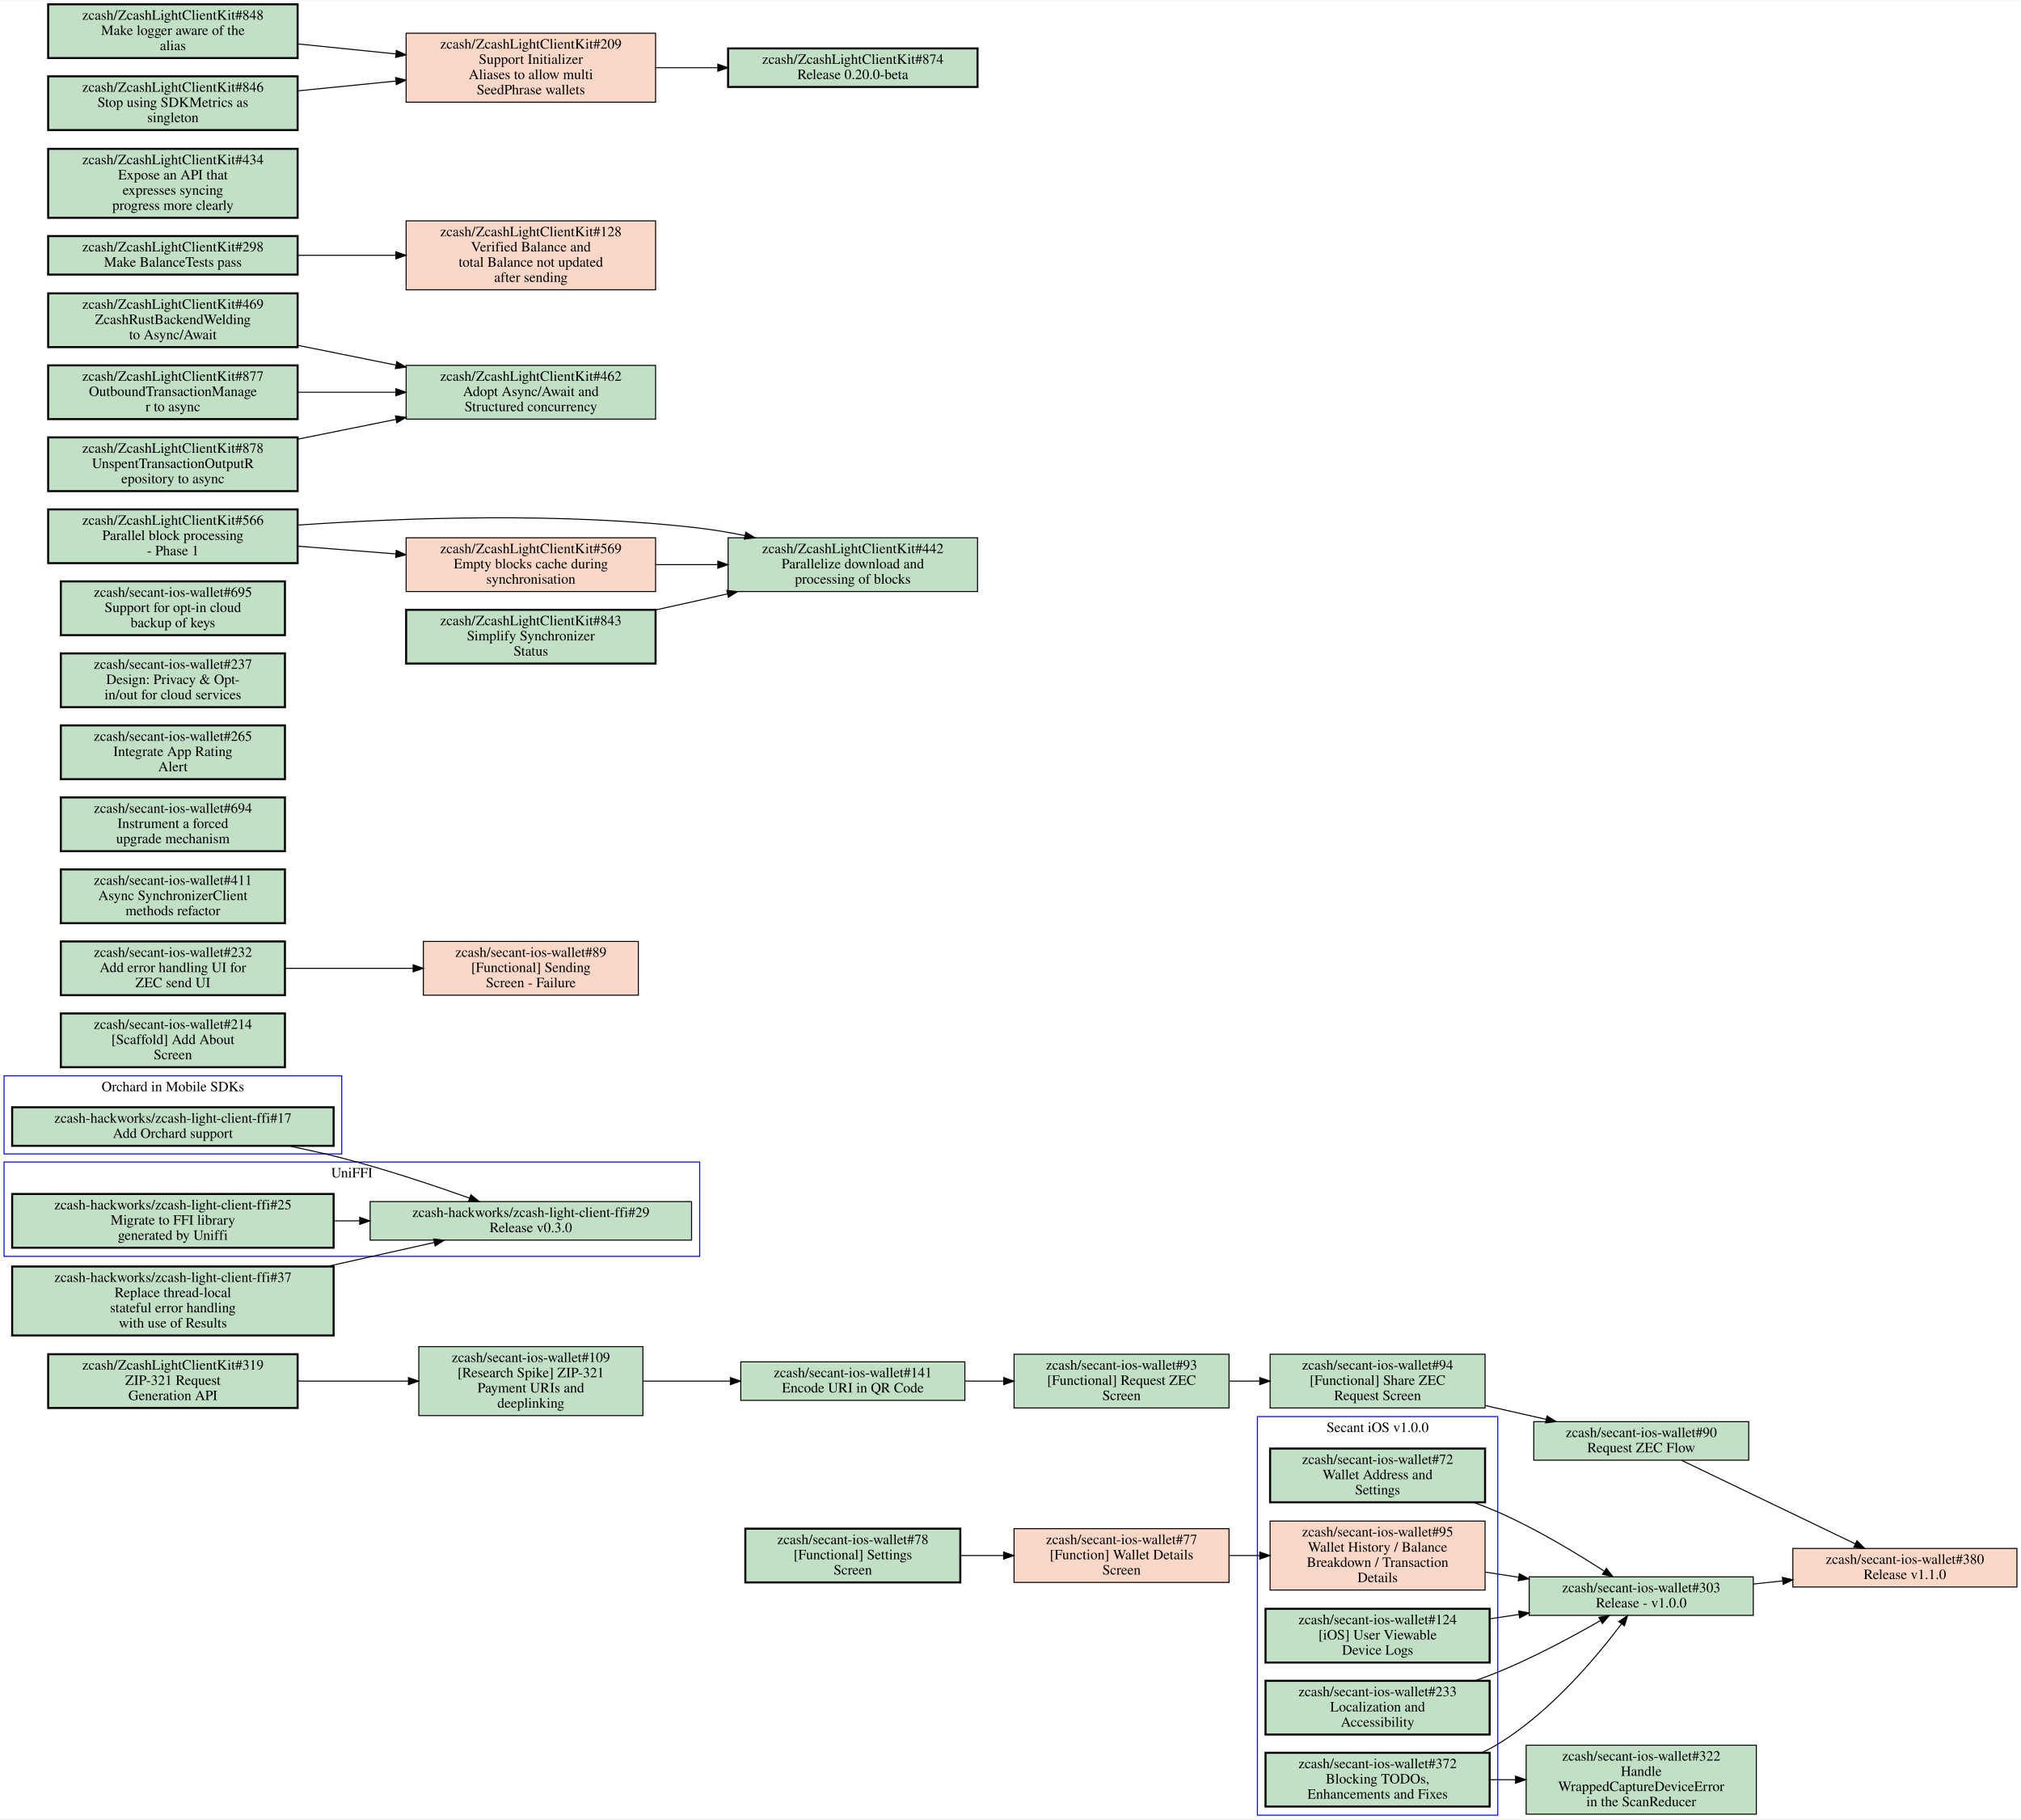
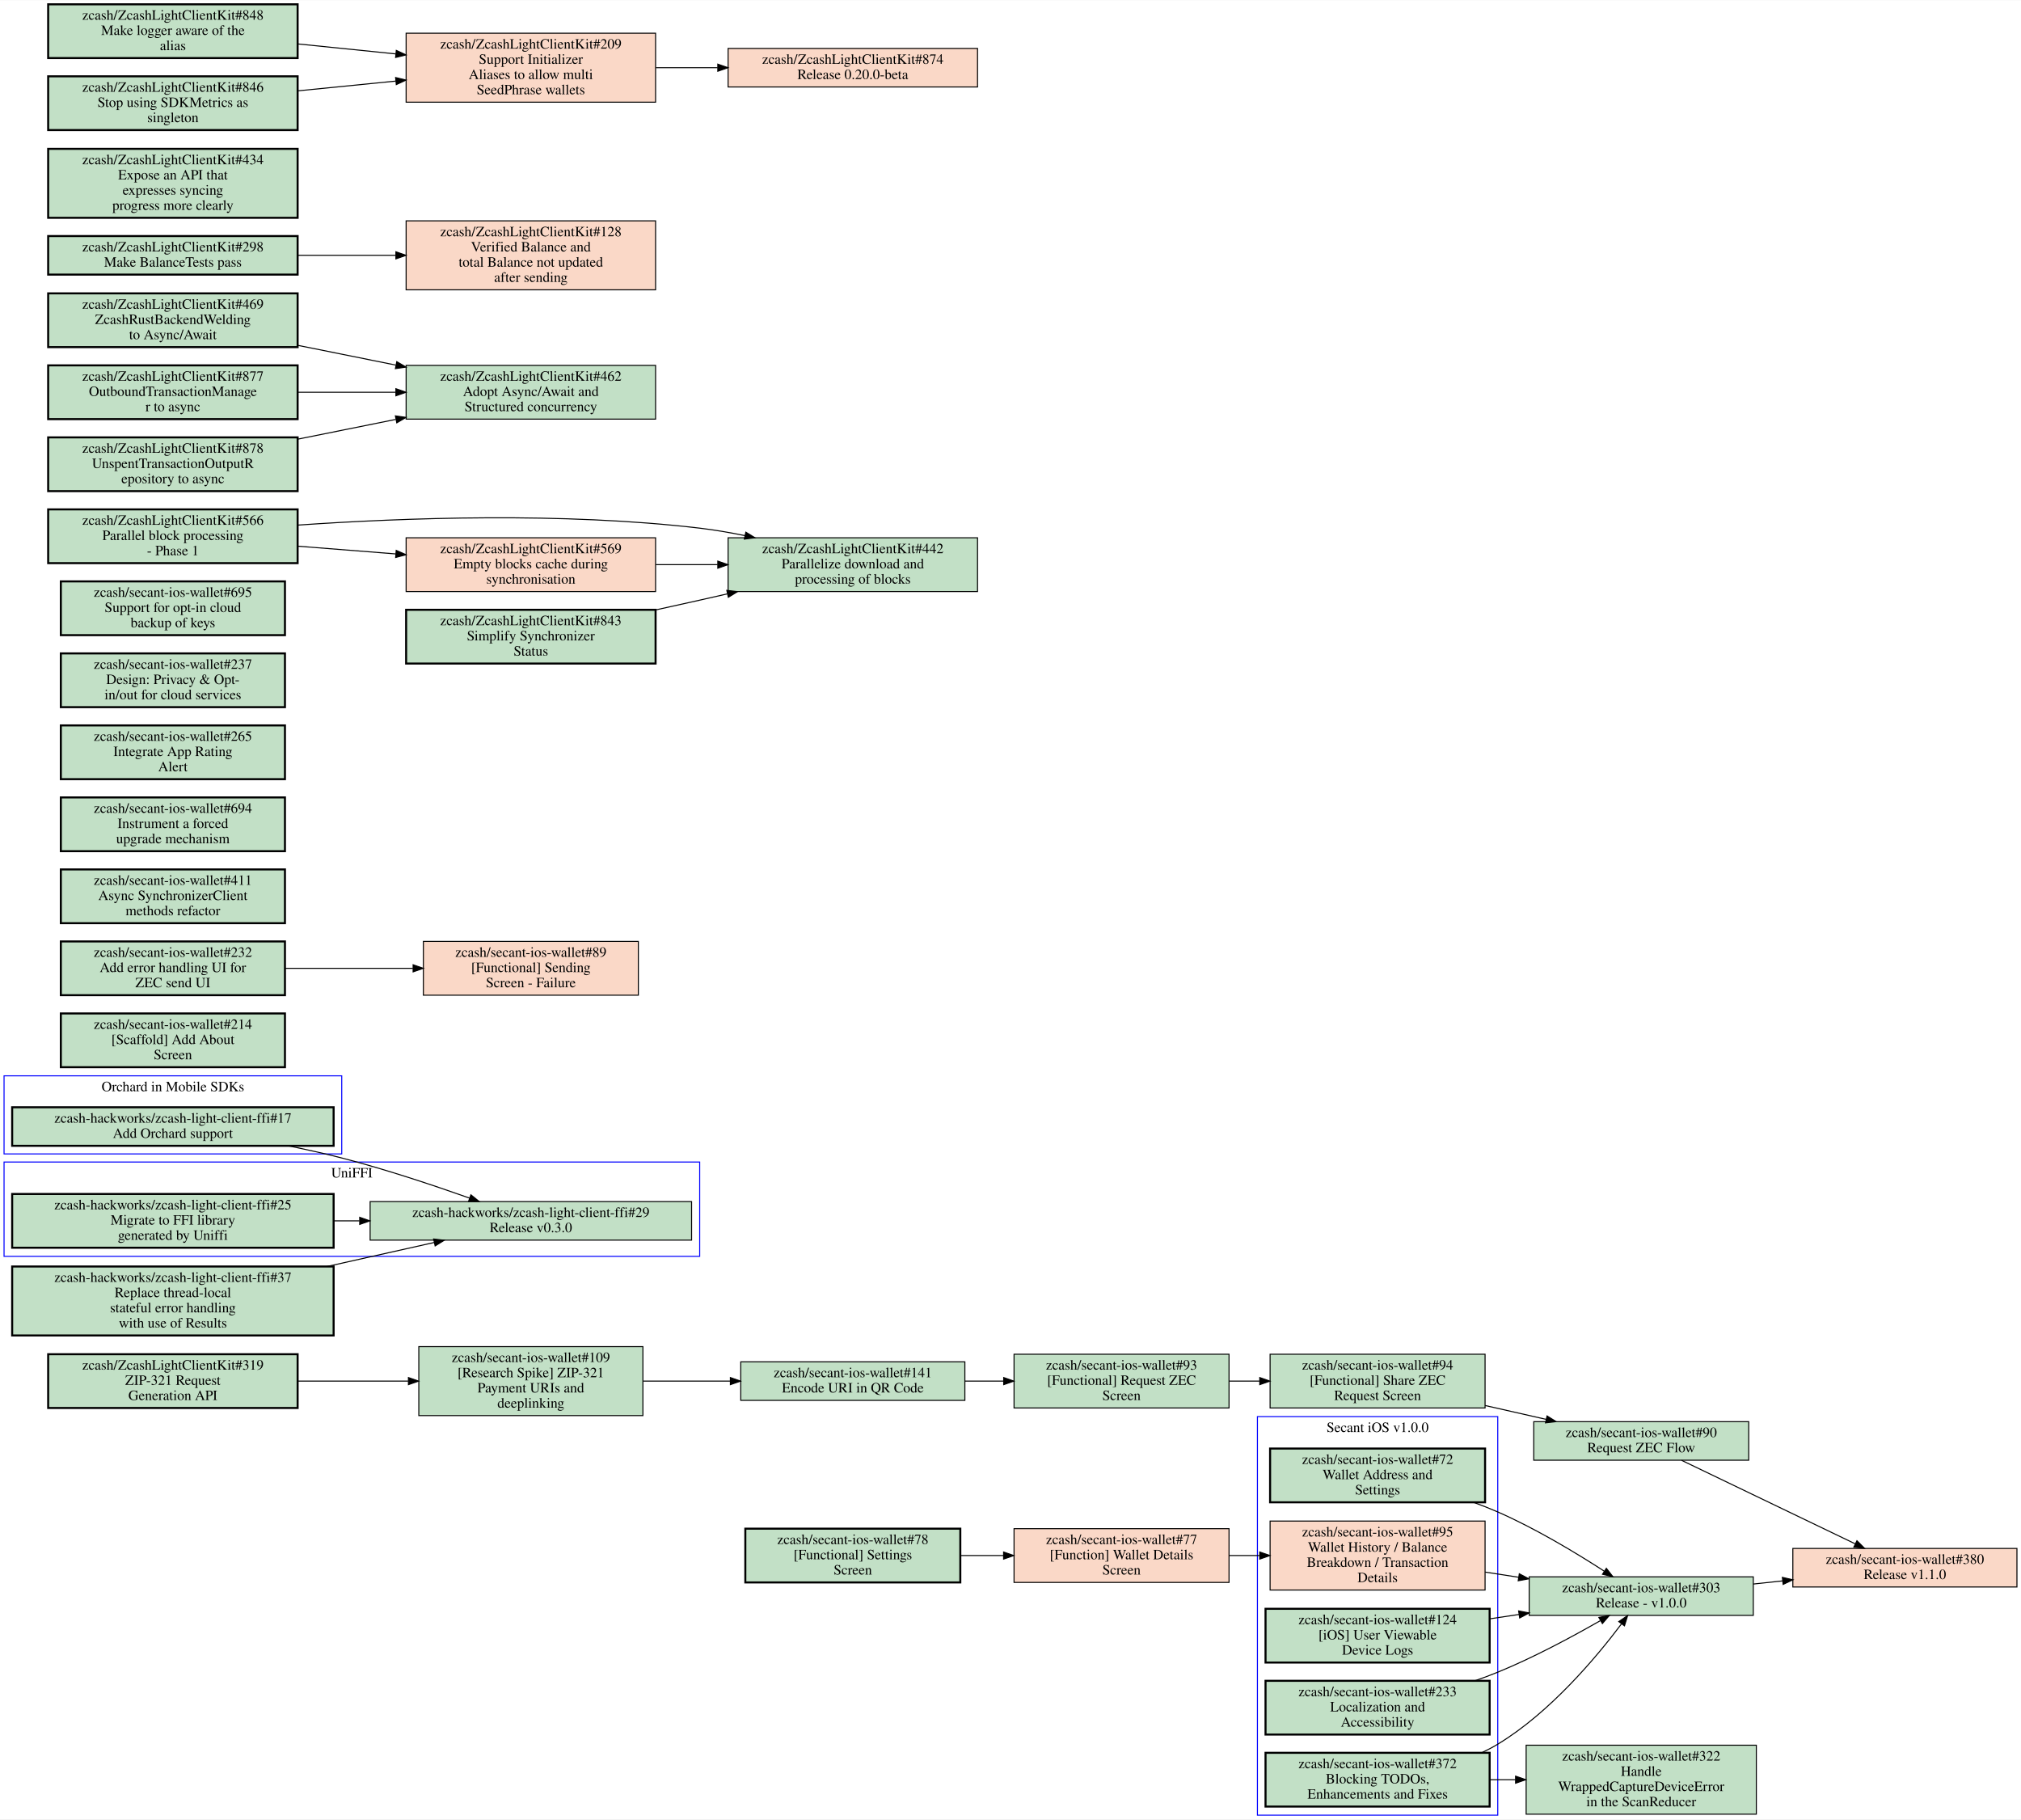
<svg xmlns="http://www.w3.org/2000/svg" xmlns:xlink="http://www.w3.org/1999/xlink" width="1993pt" height="1794pt" viewBox="0.00 0.00 1993.00 1793.50">
  <g id="graph0" class="graph" transform="scale(1 1) rotate(0) translate(4 1789.5)">
    <polygon fill="#ffffff" stroke="transparent" points="-4,4 -4,-1789.5 1989,-1789.5 1989,4 -4,4" />
    <g id="clust1" class="cluster">
+       <polygon fill="none" stroke="#0000ff" points="0,-551 0,-644 686,-644 686,-551 0,-551" />
+       <text text-anchor="middle" x="343" y="-628.8" font-family="Times,serif" font-size="14.00" fill="#000000">UniFFI</text>
+     </g>
+     <g id="clust2" class="cluster">
      <polygon fill="none" stroke="#0000ff" points="1236,0 1236,-393 1473,-393 1473,0 1236,0" />
      <text text-anchor="middle" x="1354.5" y="-377.8" font-family="Times,serif" font-size="14.00" fill="#000000">Secant iOS v1.0.0</text>
    </g>
-     <g id="clust2" class="cluster">
+     <g id="clust3" class="cluster">
      <polygon fill="none" stroke="#0000ff" points="0,-652 0,-729 333,-729 333,-652 0,-652" />
      <text text-anchor="middle" x="166.5" y="-713.8" font-family="Times,serif" font-size="14.00" fill="#000000">Orchard in Mobile SDKs</text>
    </g>
-     <g id="clust3" class="cluster">
-       <polygon fill="none" stroke="#0000ff" points="0,-551 0,-644 686,-644 686,-551 0,-551" />
-       <text text-anchor="middle" x="343" y="-628.8" font-family="Times,serif" font-size="14.00" fill="#000000">UniFFI</text>
-     </g>
-     <g id="node1" class="node closed">
+     <g id="node1" class="node open">
      <g id="a_node1">
+         <a xlink:href="https://github.com/zcash-hackworks/zcash-light-client-ffi/issues/29" xlink:title="zcash-hackworks/zcash-light-client-ffi#29&#10;Release v0.3.0" target="_blank">
+           <polygon fill="#c2e0c6" stroke="#000000" points="678,-605 361,-605 361,-567 678,-567 678,-605" />
+           <text text-anchor="middle" x="519.5" y="-589.8" font-family="Times,serif" font-size="14.00" fill="#000000">zcash-hackworks/zcash-light-client-ffi#29</text>
+           <text text-anchor="middle" x="519.5" y="-574.8" font-family="Times,serif" font-size="14.00" fill="#000000">Release v0.3.0</text>
+         </a>
+       </g>
+     </g>
+     <g id="node2" class="node open">
+       <g id="a_node2">
+         <a xlink:href="https://github.com/zcash-hackworks/zcash-light-client-ffi/issues/25" xlink:title="zcash-hackworks/zcash-light-client-ffi#25&#10;Migrate to FFI library&#10;generated by Uniffi" target="_blank">
+           <polygon fill="#c2e0c6" stroke="#000000" stroke-width="2" points="325,-612.5 8,-612.5 8,-559.5 325,-559.5 325,-612.5" />
+           <text text-anchor="middle" x="166.5" y="-597.3" font-family="Times,serif" font-size="14.00" fill="#000000">zcash-hackworks/zcash-light-client-ffi#25</text>
+           <text text-anchor="middle" x="166.5" y="-582.3" font-family="Times,serif" font-size="14.00" fill="#000000">Migrate to FFI library</text>
+           <text text-anchor="middle" x="166.5" y="-567.3" font-family="Times,serif" font-size="14.00" fill="#000000">generated by Uniffi</text>
+         </a>
+       </g>
+     </g>
+     <g id="edge1" class="edge">
+       <path fill="none" stroke="#000000" d="M325.19,-586C333.59,-586 342.04,-586 350.47,-586" />
+       <polygon fill="#000000" stroke="#000000" points="350.73,-589.5 360.73,-586 350.73,-582.5 350.73,-589.5" />
+     </g>
+     <g id="node3" class="node closed">
+       <g id="a_node3">
        <a xlink:href="https://github.com/zcash/secant-ios-wallet/issues/95" xlink:title="zcash/secant-ios-wallet#95&#10;Wallet History / Balance&#10;Breakdown / Transaction&#10;Details" target="_blank">
          <polygon fill="#fad8c7" stroke="#000000" points="1460.5,-290 1248.5,-290 1248.5,-222 1460.5,-222 1460.5,-290" />
          <text text-anchor="middle" x="1354.5" y="-274.8" font-family="Times,serif" font-size="14.00" fill="#000000">zcash/secant-ios-wallet#95</text>
          <text text-anchor="middle" x="1354.5" y="-259.8" font-family="Times,serif" font-size="14.00" fill="#000000">Wallet History / Balance</text>
          <text text-anchor="middle" x="1354.5" y="-244.8" font-family="Times,serif" font-size="14.00" fill="#000000">Breakdown / Transaction</text>
          <text text-anchor="middle" x="1354.5" y="-229.8" font-family="Times,serif" font-size="14.00" fill="#000000">Details</text>
        </a>
      </g>
    </g>
    <g id="node9" class="node open">
      <g id="a_node9">
        <a xlink:href="https://github.com/zcash/secant-ios-wallet/issues/303" xlink:title="zcash/secant-ios-wallet#303&#10;Release - v1.0.0" target="_blank">
          <polygon fill="#c2e0c6" stroke="#000000" points="1725,-235 1504,-235 1504,-197 1725,-197 1725,-235" />
          <text text-anchor="middle" x="1614.5" y="-219.8" font-family="Times,serif" font-size="14.00" fill="#000000">zcash/secant-ios-wallet#303</text>
          <text text-anchor="middle" x="1614.5" y="-204.8" font-family="Times,serif" font-size="14.00" fill="#000000">Release - v1.0.0</text>
        </a>
      </g>
    </g>
    <g id="edge2" class="edge">
      <path fill="none" stroke="#000000" d="M1460.6,-239.67C1471.5,-238 1482.6,-236.3 1493.6,-234.6" />
      <polygon fill="#000000" stroke="#000000" points="1494.254,-238.041 1503.6,-233.05 1493.182,-231.123 1494.254,-238.041" />
    </g>
-     <g id="node2" class="node open">
-       <g id="a_node2">
+     <g id="node4" class="node open">
+       <g id="a_node4">
        <a xlink:href="https://github.com/zcash/secant-ios-wallet/issues/372" xlink:title="zcash/secant-ios-wallet#372&#10;Blocking TODOs,&#10;Enhancements and Fixes" target="_blank">
          <polygon fill="#c2e0c6" stroke="#000000" stroke-width="2" points="1465,-61.5 1244,-61.5 1244,-8.5 1465,-8.5 1465,-61.5" />
          <text text-anchor="middle" x="1354.5" y="-46.3" font-family="Times,serif" font-size="14.00" fill="#000000">zcash/secant-ios-wallet#372</text>
          <text text-anchor="middle" x="1354.5" y="-31.3" font-family="Times,serif" font-size="14.00" fill="#000000">Blocking TODOs,</text>
          <text text-anchor="middle" x="1354.5" y="-16.3" font-family="Times,serif" font-size="14.00" fill="#000000">Enhancements and Fixes</text>
        </a>
      </g>
    </g>
    <g id="edge3" class="edge">
      <path fill="none" stroke="#000000" d="M1457.1,-61.576C1462.6,-64.145 1468,-66.946 1473,-70 1524.6,-101.2 1570.3,-155.73 1595,-188.59" />
      <polygon fill="#000000" stroke="#000000" points="1592.34,-190.88 1601.1,-196.84 1597.969,-186.718 1592.34,-190.88" />
    </g>
    <g id="node10" class="node open">
      <g id="a_node10">
        <a xlink:href="https://github.com/zcash/secant-ios-wallet/issues/322" xlink:title="zcash/secant-ios-wallet#322&#10;Handle&#10;WrappedCaptureDeviceError&#10;in the ScanReducer" target="_blank">
          <polygon fill="#c2e0c6" stroke="#000000" points="1728,-69 1501,-69 1501,-1 1728,-1 1728,-69" />
          <text text-anchor="middle" x="1614.5" y="-53.8" font-family="Times,serif" font-size="14.00" fill="#000000">zcash/secant-ios-wallet#322</text>
          <text text-anchor="middle" x="1614.5" y="-38.8" font-family="Times,serif" font-size="14.00" fill="#000000">Handle</text>
          <text text-anchor="middle" x="1614.5" y="-23.8" font-family="Times,serif" font-size="14.00" fill="#000000">WrappedCaptureDeviceError</text>
          <text text-anchor="middle" x="1614.5" y="-8.8" font-family="Times,serif" font-size="14.00" fill="#000000">in the ScanReducer</text>
        </a>
      </g>
    </g>
    <g id="edge4" class="edge">
      <path fill="none" stroke="#000000" d="M1465.1,-35C1473.5,-35 1482,-35 1490.4,-35" />
      <polygon fill="#000000" stroke="#000000" points="1490.6,-38.5 1500.6,-35 1490.6,-31.5 1490.6,-38.5" />
    </g>
-     <g id="node3" class="node open">
-       <g id="a_node3">
+     <g id="node5" class="node open">
+       <g id="a_node5">
        <a xlink:href="https://github.com/zcash/secant-ios-wallet/issues/124" xlink:title="zcash/secant-ios-wallet#124&#10;[iOS] User Viewable&#10;Device Logs" target="_blank">
          <polygon fill="#c2e0c6" stroke="#000000" stroke-width="2" points="1465,-203.5 1244,-203.5 1244,-150.5 1465,-150.5 1465,-203.5" />
          <text text-anchor="middle" x="1354.5" y="-188.3" font-family="Times,serif" font-size="14.00" fill="#000000">zcash/secant-ios-wallet#124</text>
          <text text-anchor="middle" x="1354.5" y="-173.3" font-family="Times,serif" font-size="14.00" fill="#000000">[iOS] User Viewable</text>
          <text text-anchor="middle" x="1354.5" y="-158.3" font-family="Times,serif" font-size="14.00" fill="#000000">Device Logs</text>
        </a>
      </g>
    </g>
    <g id="edge5" class="edge">
      <path fill="none" stroke="#000000" d="M1465.1,-193.6C1474.7,-195.03 1484.4,-196.48 1494,-197.92" />
      <polygon fill="#000000" stroke="#000000" points="1493.591,-201.398 1504,-199.42 1494.63,-194.475 1493.591,-201.398" />
    </g>
-     <g id="node4" class="node open">
-       <g id="a_node4">
+     <g id="node6" class="node open">
+       <g id="a_node6">
        <a xlink:href="https://github.com/zcash/secant-ios-wallet/issues/233" xlink:title="zcash/secant-ios-wallet#233&#10;Localization and&#10;Accessibility" target="_blank">
          <polygon fill="#c2e0c6" stroke="#000000" stroke-width="2" points="1465,-132.5 1244,-132.5 1244,-79.5 1465,-79.5 1465,-132.5" />
          <text text-anchor="middle" x="1354.5" y="-117.3" font-family="Times,serif" font-size="14.00" fill="#000000">zcash/secant-ios-wallet#233</text>
          <text text-anchor="middle" x="1354.5" y="-102.3" font-family="Times,serif" font-size="14.00" fill="#000000">Localization and</text>
          <text text-anchor="middle" x="1354.5" y="-87.3" font-family="Times,serif" font-size="14.00" fill="#000000">Accessibility</text>
        </a>
      </g>
    </g>
    <g id="edge6" class="edge">
      <path fill="none" stroke="#000000" d="M1450.5,-132.55C1458.2,-135.22 1465.8,-138.04 1473,-141 1508.3,-155.39 1546.3,-175.86 1574.1,-191.78" />
      <polygon fill="#000000" stroke="#000000" points="1572.692,-195.009 1583.1,-196.99 1576.199,-188.951 1572.692,-195.009" />
    </g>
-     <g id="node5" class="node open">
-       <g id="a_node5">
+     <g id="node7" class="node open">
+       <g id="a_node7">
        <a xlink:href="https://github.com/zcash/secant-ios-wallet/issues/72" xlink:title="zcash/secant-ios-wallet#72&#10;Wallet Address and&#10;Settings" target="_blank">
          <polygon fill="#c2e0c6" stroke="#000000" stroke-width="2" points="1460.5,-361.5 1248.5,-361.5 1248.5,-308.5 1460.5,-308.5 1460.5,-361.5" />
          <text text-anchor="middle" x="1354.5" y="-346.3" font-family="Times,serif" font-size="14.00" fill="#000000">zcash/secant-ios-wallet#72</text>
          <text text-anchor="middle" x="1354.5" y="-331.3" font-family="Times,serif" font-size="14.00" fill="#000000">Wallet Address and</text>
          <text text-anchor="middle" x="1354.5" y="-316.3" font-family="Times,serif" font-size="14.00" fill="#000000">Settings</text>
        </a>
      </g>
    </g>
    <g id="edge7" class="edge">
      <path fill="none" stroke="#000000" d="M1449.3,-308.39C1457.4,-305.46 1465.4,-302.32 1473,-299 1510.3,-282.66 1550.1,-258.67 1577.9,-240.68" />
      <polygon fill="#000000" stroke="#000000" points="1580.092,-243.431 1586.6,-235.07 1576.299,-237.548 1580.092,-243.431" />
    </g>
-     <g id="node6" class="node open">
-       <g id="a_node6">
+     <g id="node8" class="node open">
+       <g id="a_node8">
        <a xlink:href="https://github.com/zcash-hackworks/zcash-light-client-ffi/issues/17" xlink:title="zcash-hackworks/zcash-light-client-ffi#17&#10;Add Orchard support" target="_blank">
          <polygon fill="#c2e0c6" stroke="#000000" stroke-width="2" points="325,-698 8,-698 8,-660 325,-660 325,-698" />
          <text text-anchor="middle" x="166.5" y="-682.8" font-family="Times,serif" font-size="14.00" fill="#000000">zcash-hackworks/zcash-light-client-ffi#17</text>
          <text text-anchor="middle" x="166.5" y="-667.8" font-family="Times,serif" font-size="14.00" fill="#000000">Add Orchard support</text>
        </a>
      </g>
    </g>
-     <g id="node7" class="node open">
-       <g id="a_node7">
-         <a xlink:href="https://github.com/zcash-hackworks/zcash-light-client-ffi/issues/29" xlink:title="zcash-hackworks/zcash-light-client-ffi#29&#10;Release v0.3.0" target="_blank">
-           <polygon fill="#c2e0c6" stroke="#000000" points="678,-605 361,-605 361,-567 678,-567 678,-605" />
-           <text text-anchor="middle" x="519.5" y="-589.8" font-family="Times,serif" font-size="14.00" fill="#000000">zcash-hackworks/zcash-light-client-ffi#29</text>
-           <text text-anchor="middle" x="519.5" y="-574.8" font-family="Times,serif" font-size="14.00" fill="#000000">Release v0.3.0</text>
-         </a>
-       </g>
-     </g>
    <g id="edge8" class="edge">
      <path fill="none" stroke="#000000" d="M280.26,-659.97C298,-656.38 316.06,-652.37 333,-648 375.76,-636.97 422.96,-621.24 459.17,-608.39" />
      <polygon fill="#000000" stroke="#000000" points="460.369,-611.678 468.61,-605.02 458.015,-605.086 460.369,-611.678" />
-     </g>
-     <g id="node8" class="node open">
-       <g id="a_node8">
-         <a xlink:href="https://github.com/zcash-hackworks/zcash-light-client-ffi/issues/25" xlink:title="zcash-hackworks/zcash-light-client-ffi#25&#10;Migrate to FFI library&#10;generated by Uniffi" target="_blank">
-           <polygon fill="#c2e0c6" stroke="#000000" stroke-width="2" points="325,-612.5 8,-612.5 8,-559.5 325,-559.5 325,-612.5" />
-           <text text-anchor="middle" x="166.5" y="-597.3" font-family="Times,serif" font-size="14.00" fill="#000000">zcash-hackworks/zcash-light-client-ffi#25</text>
-           <text text-anchor="middle" x="166.5" y="-582.3" font-family="Times,serif" font-size="14.00" fill="#000000">Migrate to FFI library</text>
-           <text text-anchor="middle" x="166.5" y="-567.3" font-family="Times,serif" font-size="14.00" fill="#000000">generated by Uniffi</text>
-         </a>
-       </g>
-     </g>
-     <g id="edge1" class="edge">
-       <path fill="none" stroke="#000000" d="M325.19,-586C333.59,-586 342.04,-586 350.47,-586" />
-       <polygon fill="#000000" stroke="#000000" points="350.73,-589.5 360.73,-586 350.73,-582.5 350.73,-589.5" />
    </g>
    <g id="node11" class="node closed">
      <g id="a_node11">
        <a xlink:href="https://github.com/zcash/secant-ios-wallet/issues/380" xlink:title="zcash/secant-ios-wallet#380&#10;Release v1.1.0" target="_blank">
          <polygon fill="#fad8c7" stroke="#000000" points="1985,-263 1764,-263 1764,-225 1985,-225 1985,-263" />
          <text text-anchor="middle" x="1874.5" y="-247.8" font-family="Times,serif" font-size="14.00" fill="#000000">zcash/secant-ios-wallet#380</text>
          <text text-anchor="middle" x="1874.5" y="-232.8" font-family="Times,serif" font-size="14.00" fill="#000000">Release v1.1.0</text>
        </a>
      </g>
    </g>
    <g id="edge9" class="edge">
      <path fill="none" stroke="#000000" d="M1725.1,-227.92C1734.7,-228.94 1744.4,-229.99 1754,-231.02" />
      <polygon fill="#000000" stroke="#000000" points="1753.682,-234.506 1764,-232.1 1754.434,-227.546 1753.682,-234.506" />
    </g>
    <g id="node12" class="node open">
      <g id="a_node12">
        <a xlink:href="https://github.com/zcash/secant-ios-wallet/issues/78" xlink:title="zcash/secant-ios-wallet#78&#10;[Functional] Settings&#10;Screen" target="_blank">
          <polygon fill="#c2e0c6" stroke="#000000" stroke-width="2" points="943,-282.5 731,-282.5 731,-229.5 943,-229.5 943,-282.5" />
          <text text-anchor="middle" x="837" y="-267.3" font-family="Times,serif" font-size="14.00" fill="#000000">zcash/secant-ios-wallet#78</text>
          <text text-anchor="middle" x="837" y="-252.3" font-family="Times,serif" font-size="14.00" fill="#000000">[Functional] Settings</text>
          <text text-anchor="middle" x="837" y="-237.3" font-family="Times,serif" font-size="14.00" fill="#000000">Screen</text>
        </a>
      </g>
    </g>
    <g id="node13" class="node closed">
      <g id="a_node13">
        <a xlink:href="https://github.com/zcash/secant-ios-wallet/issues/77" xlink:title="zcash/secant-ios-wallet#77&#10;[Function] Wallet Details&#10;Screen" target="_blank">
          <polygon fill="#fad8c7" stroke="#000000" points="1208,-282.5 996,-282.5 996,-229.5 1208,-229.5 1208,-282.5" />
          <text text-anchor="middle" x="1102" y="-267.3" font-family="Times,serif" font-size="14.00" fill="#000000">zcash/secant-ios-wallet#77</text>
          <text text-anchor="middle" x="1102" y="-252.3" font-family="Times,serif" font-size="14.00" fill="#000000">[Function] Wallet Details</text>
          <text text-anchor="middle" x="1102" y="-237.3" font-family="Times,serif" font-size="14.00" fill="#000000">Screen</text>
        </a>
      </g>
    </g>
    <g id="edge10" class="edge">
      <path fill="none" stroke="#000000" d="M943.26,-256C957.16,-256 971.47,-256 985.53,-256" />
      <polygon fill="#000000" stroke="#000000" points="985.7,-259.5 995.7,-256 985.7,-252.5 985.7,-259.5" />
    </g>
    <g id="edge11" class="edge">
      <path fill="none" stroke="#000000" d="M1208.4,-256C1218.2,-256 1228.1,-256 1238,-256" />
      <polygon fill="#000000" stroke="#000000" points="1238.3,-259.5 1248.3,-256 1238.3,-252.5 1238.3,-259.5" />
    </g>
    <g id="node14" class="node open">
      <g id="a_node14">
        <a xlink:href="https://github.com/zcash/secant-ios-wallet/issues/214" xlink:title="zcash/secant-ios-wallet#214&#10;[Scaffold] Add About&#10;Screen" target="_blank">
          <polygon fill="#c2e0c6" stroke="#000000" stroke-width="2" points="277,-790.5 56,-790.5 56,-737.5 277,-737.5 277,-790.5" />
          <text text-anchor="middle" x="166.5" y="-775.3" font-family="Times,serif" font-size="14.00" fill="#000000">zcash/secant-ios-wallet#214</text>
          <text text-anchor="middle" x="166.5" y="-760.3" font-family="Times,serif" font-size="14.00" fill="#000000">[Scaffold] Add About</text>
          <text text-anchor="middle" x="166.5" y="-745.3" font-family="Times,serif" font-size="14.00" fill="#000000">Screen</text>
        </a>
      </g>
    </g>
    <g id="node15" class="node open">
      <g id="a_node15">
        <a xlink:href="https://github.com/zcash/secant-ios-wallet/issues/93" xlink:title="zcash/secant-ios-wallet#93&#10;[Functional] Request ZEC&#10;Screen" target="_blank">
          <polygon fill="#c2e0c6" stroke="#000000" points="1208,-454.5 996,-454.5 996,-401.5 1208,-401.5 1208,-454.5" />
          <text text-anchor="middle" x="1102" y="-439.3" font-family="Times,serif" font-size="14.00" fill="#000000">zcash/secant-ios-wallet#93</text>
          <text text-anchor="middle" x="1102" y="-424.3" font-family="Times,serif" font-size="14.00" fill="#000000">[Functional] Request ZEC</text>
          <text text-anchor="middle" x="1102" y="-409.3" font-family="Times,serif" font-size="14.00" fill="#000000">Screen</text>
        </a>
      </g>
    </g>
    <g id="node16" class="node open">
      <g id="a_node16">
        <a xlink:href="https://github.com/zcash/secant-ios-wallet/issues/94" xlink:title="zcash/secant-ios-wallet#94&#10;[Functional] Share ZEC&#10;Request Screen" target="_blank">
          <polygon fill="#c2e0c6" stroke="#000000" points="1460.5,-454.5 1248.5,-454.5 1248.5,-401.5 1460.5,-401.5 1460.5,-454.5" />
          <text text-anchor="middle" x="1354.5" y="-439.3" font-family="Times,serif" font-size="14.00" fill="#000000">zcash/secant-ios-wallet#94</text>
          <text text-anchor="middle" x="1354.5" y="-424.3" font-family="Times,serif" font-size="14.00" fill="#000000">[Functional] Share ZEC</text>
          <text text-anchor="middle" x="1354.5" y="-409.3" font-family="Times,serif" font-size="14.00" fill="#000000">Request Screen</text>
        </a>
      </g>
    </g>
    <g id="edge12" class="edge">
      <path fill="none" stroke="#000000" d="M1208.4,-428C1218.2,-428 1228.1,-428 1238,-428" />
      <polygon fill="#000000" stroke="#000000" points="1238.3,-431.5 1248.3,-428 1238.3,-424.5 1238.3,-431.5" />
    </g>
    <g id="node17" class="node open">
      <g id="a_node17">
        <a xlink:href="https://github.com/zcash/secant-ios-wallet/issues/90" xlink:title="zcash/secant-ios-wallet#90&#10;Request ZEC Flow" target="_blank">
          <polygon fill="#c2e0c6" stroke="#000000" points="1720.5,-388 1508.5,-388 1508.5,-350 1720.5,-350 1720.5,-388" />
          <text text-anchor="middle" x="1614.5" y="-372.8" font-family="Times,serif" font-size="14.00" fill="#000000">zcash/secant-ios-wallet#90</text>
          <text text-anchor="middle" x="1614.5" y="-357.8" font-family="Times,serif" font-size="14.00" fill="#000000">Request ZEC Flow</text>
        </a>
      </g>
    </g>
    <g id="edge13" class="edge">
      <path fill="none" stroke="#000000" d="M1460.6,-403.92C1480.6,-399.39 1501.3,-394.69 1520.8,-390.26" />
      <polygon fill="#000000" stroke="#000000" points="1521.62,-393.663 1530.6,-388.04 1520.074,-386.836 1521.62,-393.663" />
    </g>
    <g id="edge14" class="edge">
      <path fill="none" stroke="#000000" d="M1654.3,-349.88C1700.2,-327.78 1775.9,-291.39 1825.5,-267.56" />
      <polygon fill="#000000" stroke="#000000" points="1827.215,-270.619 1834.7,-263.12 1824.173,-264.314 1827.215,-270.619" />
    </g>
    <g id="node18" class="node closed">
      <g id="a_node18">
        <a xlink:href="https://github.com/zcash/secant-ios-wallet/issues/89" xlink:title="zcash/secant-ios-wallet#89&#10;[Functional] Sending&#10;Screen - Failure" target="_blank">
          <polygon fill="#fad8c7" stroke="#000000" points="625.5,-861.5 413.5,-861.5 413.5,-808.5 625.5,-808.5 625.5,-861.5" />
          <text text-anchor="middle" x="519.5" y="-846.3" font-family="Times,serif" font-size="14.00" fill="#000000">zcash/secant-ios-wallet#89</text>
          <text text-anchor="middle" x="519.5" y="-831.3" font-family="Times,serif" font-size="14.00" fill="#000000">[Functional] Sending</text>
          <text text-anchor="middle" x="519.5" y="-816.3" font-family="Times,serif" font-size="14.00" fill="#000000">Screen - Failure</text>
        </a>
      </g>
    </g>
    <g id="node19" class="node open">
      <g id="a_node19">
        <a xlink:href="https://github.com/zcash/secant-ios-wallet/issues/411" xlink:title="zcash/secant-ios-wallet#411&#10;Async SynchronizerClient&#10;methods refactor" target="_blank">
          <polygon fill="#c2e0c6" stroke="#000000" stroke-width="2" points="277,-932.5 56,-932.5 56,-879.5 277,-879.5 277,-932.5" />
          <text text-anchor="middle" x="166.5" y="-917.3" font-family="Times,serif" font-size="14.00" fill="#000000">zcash/secant-ios-wallet#411</text>
          <text text-anchor="middle" x="166.5" y="-902.3" font-family="Times,serif" font-size="14.00" fill="#000000">Async SynchronizerClient</text>
          <text text-anchor="middle" x="166.5" y="-887.3" font-family="Times,serif" font-size="14.00" fill="#000000">methods refactor</text>
        </a>
      </g>
    </g>
    <g id="node20" class="node open">
      <g id="a_node20">
        <a xlink:href="https://github.com/zcash/secant-ios-wallet/issues/109" xlink:title="zcash/secant-ios-wallet#109&#10;[Research Spike] ZIP-321&#10;Payment URIs and&#10;deeplinking" target="_blank">
          <polygon fill="#c2e0c6" stroke="#000000" points="630,-462 409,-462 409,-394 630,-394 630,-462" />
          <text text-anchor="middle" x="519.5" y="-446.8" font-family="Times,serif" font-size="14.00" fill="#000000">zcash/secant-ios-wallet#109</text>
          <text text-anchor="middle" x="519.5" y="-431.8" font-family="Times,serif" font-size="14.00" fill="#000000">[Research Spike] ZIP-321</text>
          <text text-anchor="middle" x="519.5" y="-416.8" font-family="Times,serif" font-size="14.00" fill="#000000">Payment URIs and</text>
          <text text-anchor="middle" x="519.5" y="-401.8" font-family="Times,serif" font-size="14.00" fill="#000000">deeplinking</text>
        </a>
      </g>
    </g>
    <g id="node21" class="node open">
      <g id="a_node21">
        <a xlink:href="https://github.com/zcash/secant-ios-wallet/issues/141" xlink:title="zcash/secant-ios-wallet#141&#10;Encode URI in QR Code" target="_blank">
          <polygon fill="#c2e0c6" stroke="#000000" points="947.5,-447 726.5,-447 726.5,-409 947.5,-409 947.5,-447" />
          <text text-anchor="middle" x="837" y="-431.8" font-family="Times,serif" font-size="14.00" fill="#000000">zcash/secant-ios-wallet#141</text>
          <text text-anchor="middle" x="837" y="-416.8" font-family="Times,serif" font-size="14.00" fill="#000000">Encode URI in QR Code</text>
        </a>
      </g>
    </g>
    <g id="edge15" class="edge">
      <path fill="none" stroke="#000000" d="M630.1,-428C657.83,-428 687.73,-428 715.95,-428" />
      <polygon fill="#000000" stroke="#000000" points="716.26,-431.5 726.26,-428 716.26,-424.5 716.26,-431.5" />
    </g>
    <g id="edge16" class="edge">
      <path fill="none" stroke="#000000" d="M947.85,-428C960.38,-428 973.18,-428 985.78,-428" />
      <polygon fill="#000000" stroke="#000000" points="985.8,-431.5 995.8,-428 985.8,-424.5 985.8,-431.5" />
    </g>
    <g id="node22" class="node open">
      <g id="a_node22">
        <a xlink:href="https://github.com/zcash/secant-ios-wallet/issues/232" xlink:title="zcash/secant-ios-wallet#232&#10;Add error handling UI for&#10;ZEC send UI" target="_blank">
          <polygon fill="#c2e0c6" stroke="#000000" stroke-width="2" points="277,-861.5 56,-861.5 56,-808.5 277,-808.5 277,-861.5" />
          <text text-anchor="middle" x="166.5" y="-846.3" font-family="Times,serif" font-size="14.00" fill="#000000">zcash/secant-ios-wallet#232</text>
          <text text-anchor="middle" x="166.5" y="-831.3" font-family="Times,serif" font-size="14.00" fill="#000000">Add error handling UI for</text>
          <text text-anchor="middle" x="166.5" y="-816.3" font-family="Times,serif" font-size="14.00" fill="#000000">ZEC send UI</text>
        </a>
      </g>
    </g>
    <g id="edge17" class="edge">
      <path fill="none" stroke="#000000" d="M277.22,-835C317.3,-835 362.65,-835 403.19,-835" />
      <polygon fill="#000000" stroke="#000000" points="403.39,-838.5 413.39,-835 403.39,-831.5 403.39,-838.5" />
    </g>
    <g id="node23" class="node open">
      <g id="a_node23">
        <a xlink:href="https://github.com/zcash/ZcashLightClientKit/issues/319" xlink:title="zcash/ZcashLightClientKit#319&#10;ZIP-321 Request&#10;Generation API" target="_blank">
          <polygon fill="#c2e0c6" stroke="#000000" stroke-width="2" points="289.5,-454.5 43.5,-454.5 43.5,-401.5 289.5,-401.5 289.5,-454.5" />
          <text text-anchor="middle" x="166.5" y="-439.3" font-family="Times,serif" font-size="14.00" fill="#000000">zcash/ZcashLightClientKit#319</text>
          <text text-anchor="middle" x="166.5" y="-424.3" font-family="Times,serif" font-size="14.00" fill="#000000">ZIP-321 Request</text>
          <text text-anchor="middle" x="166.5" y="-409.3" font-family="Times,serif" font-size="14.00" fill="#000000">Generation API</text>
        </a>
      </g>
    </g>
    <g id="edge18" class="edge">
      <path fill="none" stroke="#000000" d="M289.96,-428C325.16,-428 363.46,-428 398.5,-428" />
      <polygon fill="#000000" stroke="#000000" points="398.78,-431.5 408.78,-428 398.78,-424.5 398.78,-431.5" />
    </g>
    <g id="node24" class="node open">
      <g id="a_node24">
        <a xlink:href="https://github.com/zcash/secant-ios-wallet/issues/694" xlink:title="zcash/secant-ios-wallet#694&#10;Instrument a forced&#10;upgrade mechanism" target="_blank">
          <polygon fill="#c2e0c6" stroke="#000000" stroke-width="2" points="277,-1003.5 56,-1003.5 56,-950.5 277,-950.5 277,-1003.5" />
          <text text-anchor="middle" x="166.5" y="-988.3" font-family="Times,serif" font-size="14.00" fill="#000000">zcash/secant-ios-wallet#694</text>
          <text text-anchor="middle" x="166.5" y="-973.3" font-family="Times,serif" font-size="14.00" fill="#000000">Instrument a forced</text>
          <text text-anchor="middle" x="166.5" y="-958.3" font-family="Times,serif" font-size="14.00" fill="#000000">upgrade mechanism</text>
        </a>
      </g>
    </g>
    <g id="node25" class="node open">
      <g id="a_node25">
        <a xlink:href="https://github.com/zcash/secant-ios-wallet/issues/265" xlink:title="zcash/secant-ios-wallet#265&#10;Integrate App Rating&#10;Alert" target="_blank">
          <polygon fill="#c2e0c6" stroke="#000000" stroke-width="2" points="277,-1074.5 56,-1074.5 56,-1021.5 277,-1021.5 277,-1074.5" />
          <text text-anchor="middle" x="166.5" y="-1059.3" font-family="Times,serif" font-size="14.00" fill="#000000">zcash/secant-ios-wallet#265</text>
          <text text-anchor="middle" x="166.5" y="-1044.3" font-family="Times,serif" font-size="14.00" fill="#000000">Integrate App Rating</text>
          <text text-anchor="middle" x="166.5" y="-1029.3" font-family="Times,serif" font-size="14.00" fill="#000000">Alert</text>
        </a>
      </g>
    </g>
    <g id="node26" class="node open">
      <g id="a_node26">
        <a xlink:href="https://github.com/zcash/secant-ios-wallet/issues/237" xlink:title="zcash/secant-ios-wallet#237&#10;Design: Privacy &amp; Opt-&#10;in/out for cloud services" target="_blank">
          <polygon fill="#c2e0c6" stroke="#000000" stroke-width="2" points="277,-1145.5 56,-1145.5 56,-1092.5 277,-1092.5 277,-1145.5" />
          <text text-anchor="middle" x="166.5" y="-1130.3" font-family="Times,serif" font-size="14.00" fill="#000000">zcash/secant-ios-wallet#237</text>
          <text text-anchor="middle" x="166.5" y="-1115.3" font-family="Times,serif" font-size="14.00" fill="#000000">Design: Privacy &amp; Opt-</text>
          <text text-anchor="middle" x="166.5" y="-1100.3" font-family="Times,serif" font-size="14.00" fill="#000000">in/out for cloud services</text>
        </a>
      </g>
    </g>
    <g id="node27" class="node open">
      <g id="a_node27">
        <a xlink:href="https://github.com/zcash/secant-ios-wallet/issues/695" xlink:title="zcash/secant-ios-wallet#695&#10;Support for opt-in cloud&#10;backup of keys" target="_blank">
          <polygon fill="#c2e0c6" stroke="#000000" stroke-width="2" points="277,-1216.5 56,-1216.5 56,-1163.5 277,-1163.5 277,-1216.5" />
          <text text-anchor="middle" x="166.5" y="-1201.3" font-family="Times,serif" font-size="14.00" fill="#000000">zcash/secant-ios-wallet#695</text>
          <text text-anchor="middle" x="166.5" y="-1186.3" font-family="Times,serif" font-size="14.00" fill="#000000">Support for opt-in cloud</text>
          <text text-anchor="middle" x="166.5" y="-1171.3" font-family="Times,serif" font-size="14.00" fill="#000000">backup of keys</text>
        </a>
      </g>
    </g>
    <g id="node28" class="node open">
      <g id="a_node28">
        <a xlink:href="https://github.com/zcash/ZcashLightClientKit/issues/442" xlink:title="zcash/ZcashLightClientKit#442&#10;Parallelize download and&#10;processing of blocks" target="_blank">
          <polygon fill="#c2e0c6" stroke="#000000" points="960,-1259.5 714,-1259.5 714,-1206.5 960,-1206.5 960,-1259.5" />
          <text text-anchor="middle" x="837" y="-1244.3" font-family="Times,serif" font-size="14.00" fill="#000000">zcash/ZcashLightClientKit#442</text>
          <text text-anchor="middle" x="837" y="-1229.3" font-family="Times,serif" font-size="14.00" fill="#000000">Parallelize download and</text>
          <text text-anchor="middle" x="837" y="-1214.3" font-family="Times,serif" font-size="14.00" fill="#000000">processing of blocks</text>
        </a>
      </g>
    </g>
    <g id="node29" class="node open">
      <g id="a_node29">
        <a xlink:href="https://github.com/zcash/ZcashLightClientKit/issues/469" xlink:title="zcash/ZcashLightClientKit#469&#10;ZcashRustBackendWelding&#10;to Async/Await" target="_blank">
          <polygon fill="#c2e0c6" stroke="#000000" stroke-width="2" points="289.5,-1500.5 43.5,-1500.5 43.5,-1447.5 289.5,-1447.5 289.5,-1500.5" />
          <text text-anchor="middle" x="166.5" y="-1485.3" font-family="Times,serif" font-size="14.00" fill="#000000">zcash/ZcashLightClientKit#469</text>
          <text text-anchor="middle" x="166.5" y="-1470.3" font-family="Times,serif" font-size="14.00" fill="#000000">ZcashRustBackendWelding</text>
          <text text-anchor="middle" x="166.5" y="-1455.3" font-family="Times,serif" font-size="14.00" fill="#000000">to Async/Await</text>
        </a>
      </g>
    </g>
    <g id="node30" class="node open">
      <g id="a_node30">
        <a xlink:href="https://github.com/zcash/ZcashLightClientKit/issues/462" xlink:title="zcash/ZcashLightClientKit#462&#10;Adopt Async/Await and&#10;Structured concurrency" target="_blank">
          <polygon fill="#c2e0c6" stroke="#000000" points="642.5,-1429.5 396.5,-1429.5 396.5,-1376.5 642.5,-1376.5 642.5,-1429.5" />
          <text text-anchor="middle" x="519.5" y="-1414.3" font-family="Times,serif" font-size="14.00" fill="#000000">zcash/ZcashLightClientKit#462</text>
          <text text-anchor="middle" x="519.5" y="-1399.3" font-family="Times,serif" font-size="14.00" fill="#000000">Adopt Async/Await and</text>
          <text text-anchor="middle" x="519.5" y="-1384.3" font-family="Times,serif" font-size="14.00" fill="#000000">Structured concurrency</text>
        </a>
      </g>
    </g>
    <g id="edge19" class="edge">
      <path fill="none" stroke="#000000" d="M289.96,-1449.2C321.09,-1442.9 354.64,-1436.2 386.23,-1429.8" />
      <polygon fill="#000000" stroke="#000000" points="387.272,-1433.162 396.41,-1427.8 385.923,-1426.293 387.272,-1433.162" />
    </g>
    <g id="node31" class="node open">
      <g id="a_node31">
        <a xlink:href="https://github.com/zcash/ZcashLightClientKit/issues/566" xlink:title="zcash/ZcashLightClientKit#566&#10;Parallel block processing&#10;- Phase 1" target="_blank">
          <polygon fill="#c2e0c6" stroke="#000000" stroke-width="2" points="289.5,-1287.5 43.5,-1287.5 43.5,-1234.5 289.5,-1234.5 289.5,-1287.5" />
          <text text-anchor="middle" x="166.5" y="-1272.3" font-family="Times,serif" font-size="14.00" fill="#000000">zcash/ZcashLightClientKit#566</text>
          <text text-anchor="middle" x="166.5" y="-1257.3" font-family="Times,serif" font-size="14.00" fill="#000000">Parallel block processing</text>
          <text text-anchor="middle" x="166.5" y="-1242.3" font-family="Times,serif" font-size="14.00" fill="#000000">- Phase 1</text>
        </a>
      </g>
    </g>
    <g id="edge20" class="edge">
      <path fill="none" stroke="#000000" d="M289.51,-1272C395.07,-1279.3 551.06,-1284.9 686,-1269 700.46,-1267.3 715.55,-1264.7 730.34,-1261.7" />
      <polygon fill="#000000" stroke="#000000" points="731.494,-1265.032 740.53,-1259.5 730.017,-1258.189 731.494,-1265.032" />
    </g>
    <g id="node32" class="node closed">
      <g id="a_node32">
        <a xlink:href="https://github.com/zcash/ZcashLightClientKit/issues/569" xlink:title="zcash/ZcashLightClientKit#569&#10;Empty blocks cache during&#10;synchronisation" target="_blank">
          <polygon fill="#fad8c7" stroke="#000000" points="642.5,-1259.5 396.5,-1259.5 396.5,-1206.5 642.5,-1206.5 642.5,-1259.5" />
          <text text-anchor="middle" x="519.5" y="-1244.3" font-family="Times,serif" font-size="14.00" fill="#000000">zcash/ZcashLightClientKit#569</text>
          <text text-anchor="middle" x="519.5" y="-1229.3" font-family="Times,serif" font-size="14.00" fill="#000000">Empty blocks cache during</text>
          <text text-anchor="middle" x="519.5" y="-1214.3" font-family="Times,serif" font-size="14.00" fill="#000000">synchronisation</text>
        </a>
      </g>
    </g>
    <g id="edge21" class="edge">
      <path fill="none" stroke="#000000" d="M289.96,-1251.2C321.09,-1248.7 354.64,-1246.1 386.23,-1243.6" />
      <polygon fill="#000000" stroke="#000000" points="386.715,-1247.073 396.41,-1242.8 386.166,-1240.094 386.715,-1247.073" />
    </g>
    <g id="edge22" class="edge">
      <path fill="none" stroke="#000000" d="M642.71,-1233C662.69,-1233 683.46,-1233 703.67,-1233" />
      <polygon fill="#000000" stroke="#000000" points="703.86,-1236.5 713.86,-1233 703.86,-1229.5 703.86,-1236.5" />
    </g>
    <g id="node33" class="node open">
      <g id="a_node33">
        <a xlink:href="https://github.com/zcash/ZcashLightClientKit/issues/298" xlink:title="zcash/ZcashLightClientKit#298&#10;Make BalanceTests pass" target="_blank">
          <polygon fill="#c2e0c6" stroke="#000000" stroke-width="2" points="289.5,-1557 43.5,-1557 43.5,-1519 289.5,-1519 289.5,-1557" />
          <text text-anchor="middle" x="166.5" y="-1541.8" font-family="Times,serif" font-size="14.00" fill="#000000">zcash/ZcashLightClientKit#298</text>
          <text text-anchor="middle" x="166.5" y="-1526.8" font-family="Times,serif" font-size="14.00" fill="#000000">Make BalanceTests pass</text>
        </a>
      </g>
    </g>
    <g id="node34" class="node closed">
      <g id="a_node34">
        <a xlink:href="https://github.com/zcash/ZcashLightClientKit/issues/128" xlink:title="zcash/ZcashLightClientKit#128&#10;Verified Balance and&#10;total Balance not updated&#10;after sending" target="_blank">
          <polygon fill="#fad8c7" stroke="#000000" points="642.5,-1572 396.5,-1572 396.5,-1504 642.5,-1504 642.5,-1572" />
          <text text-anchor="middle" x="519.5" y="-1556.8" font-family="Times,serif" font-size="14.00" fill="#000000">zcash/ZcashLightClientKit#128</text>
          <text text-anchor="middle" x="519.5" y="-1541.8" font-family="Times,serif" font-size="14.00" fill="#000000">Verified Balance and</text>
          <text text-anchor="middle" x="519.5" y="-1526.8" font-family="Times,serif" font-size="14.00" fill="#000000">total Balance not updated</text>
          <text text-anchor="middle" x="519.5" y="-1511.8" font-family="Times,serif" font-size="14.00" fill="#000000">after sending</text>
        </a>
      </g>
    </g>
    <g id="edge23" class="edge">
      <path fill="none" stroke="#000000" d="M289.96,-1538C321.09,-1538 354.64,-1538 386.23,-1538" />
      <polygon fill="#000000" stroke="#000000" points="386.41,-1541.5 396.41,-1538 386.41,-1534.5 386.41,-1541.5" />
    </g>
    <g id="node35" class="node open">
      <g id="a_node35">
        <a xlink:href="https://github.com/zcash/ZcashLightClientKit/issues/434" xlink:title="zcash/ZcashLightClientKit#434&#10;Expose an API that&#10;expresses syncing&#10;progress more clearly" target="_blank">
          <polygon fill="#c2e0c6" stroke="#000000" stroke-width="2" points="289.5,-1643 43.5,-1643 43.5,-1575 289.5,-1575 289.5,-1643" />
          <text text-anchor="middle" x="166.5" y="-1627.8" font-family="Times,serif" font-size="14.00" fill="#000000">zcash/ZcashLightClientKit#434</text>
          <text text-anchor="middle" x="166.5" y="-1612.8" font-family="Times,serif" font-size="14.00" fill="#000000">Expose an API that</text>
          <text text-anchor="middle" x="166.5" y="-1597.8" font-family="Times,serif" font-size="14.00" fill="#000000">expresses syncing</text>
          <text text-anchor="middle" x="166.5" y="-1582.8" font-family="Times,serif" font-size="14.00" fill="#000000">progress more clearly</text>
        </a>
      </g>
    </g>
    <g id="node36" class="node open">
      <g id="a_node36">
        <a xlink:href="https://github.com/zcash/ZcashLightClientKit/issues/848" xlink:title="zcash/ZcashLightClientKit#848&#10;Make logger aware of the&#10;alias" target="_blank">
          <polygon fill="#c2e0c6" stroke="#000000" stroke-width="2" points="289.5,-1785.5 43.5,-1785.5 43.5,-1732.5 289.5,-1732.5 289.5,-1785.5" />
          <text text-anchor="middle" x="166.5" y="-1770.3" font-family="Times,serif" font-size="14.00" fill="#000000">zcash/ZcashLightClientKit#848</text>
          <text text-anchor="middle" x="166.5" y="-1755.3" font-family="Times,serif" font-size="14.00" fill="#000000">Make logger aware of the</text>
          <text text-anchor="middle" x="166.5" y="-1740.3" font-family="Times,serif" font-size="14.00" fill="#000000">alias</text>
        </a>
      </g>
    </g>
    <g id="node37" class="node closed">
      <g id="a_node37">
        <a xlink:href="https://github.com/zcash/ZcashLightClientKit/issues/209" xlink:title="zcash/ZcashLightClientKit#209&#10;Support Initializer&#10;Aliases to allow multi&#10;SeedPhrase wallets" target="_blank">
          <polygon fill="#fad8c7" stroke="#000000" points="642.5,-1757 396.5,-1757 396.5,-1689 642.5,-1689 642.5,-1757" />
          <text text-anchor="middle" x="519.5" y="-1741.8" font-family="Times,serif" font-size="14.00" fill="#000000">zcash/ZcashLightClientKit#209</text>
          <text text-anchor="middle" x="519.5" y="-1726.8" font-family="Times,serif" font-size="14.00" fill="#000000">Support Initializer</text>
          <text text-anchor="middle" x="519.5" y="-1711.8" font-family="Times,serif" font-size="14.00" fill="#000000">Aliases to allow multi</text>
          <text text-anchor="middle" x="519.5" y="-1696.8" font-family="Times,serif" font-size="14.00" fill="#000000">SeedPhrase wallets</text>
        </a>
      </g>
    </g>
    <g id="edge24" class="edge">
      <path fill="none" stroke="#000000" d="M289.96,-1746.4C321.09,-1743.2 354.64,-1739.8 386.23,-1736.6" />
      <polygon fill="#000000" stroke="#000000" points="386.8,-1740.061 396.41,-1735.6 386.116,-1733.094 386.8,-1740.061" />
    </g>
-     <g id="node38" class="node open">
+     <g id="node38" class="node closed">
      <g id="a_node38">
        <a xlink:href="https://github.com/zcash/ZcashLightClientKit/issues/874" xlink:title="zcash/ZcashLightClientKit#874&#10;Release 0.20.0-beta" target="_blank">
-           <polygon fill="#c2e0c6" stroke="#000000" stroke-width="2" points="960,-1742 714,-1742 714,-1704 960,-1704 960,-1742" />
+           <polygon fill="#fad8c7" stroke="#000000" points="960,-1742 714,-1742 714,-1704 960,-1704 960,-1742" />
          <text text-anchor="middle" x="837" y="-1726.8" font-family="Times,serif" font-size="14.00" fill="#000000">zcash/ZcashLightClientKit#874</text>
          <text text-anchor="middle" x="837" y="-1711.8" font-family="Times,serif" font-size="14.00" fill="#000000">Release 0.20.0-beta</text>
        </a>
      </g>
    </g>
    <g id="edge25" class="edge">
      <path fill="none" stroke="#000000" d="M642.71,-1723C662.69,-1723 683.46,-1723 703.67,-1723" />
      <polygon fill="#000000" stroke="#000000" points="703.86,-1726.5 713.86,-1723 703.86,-1719.5 703.86,-1726.5" />
    </g>
    <g id="node39" class="node open">
      <g id="a_node39">
        <a xlink:href="https://github.com/zcash/ZcashLightClientKit/issues/846" xlink:title="zcash/ZcashLightClientKit#846&#10;Stop using SDKMetrics as&#10;singleton" target="_blank">
          <polygon fill="#c2e0c6" stroke="#000000" stroke-width="2" points="289.5,-1714.5 43.5,-1714.5 43.5,-1661.5 289.5,-1661.5 289.5,-1714.5" />
          <text text-anchor="middle" x="166.5" y="-1699.3" font-family="Times,serif" font-size="14.00" fill="#000000">zcash/ZcashLightClientKit#846</text>
          <text text-anchor="middle" x="166.5" y="-1684.3" font-family="Times,serif" font-size="14.00" fill="#000000">Stop using SDKMetrics as</text>
          <text text-anchor="middle" x="166.5" y="-1669.3" font-family="Times,serif" font-size="14.00" fill="#000000">singleton</text>
        </a>
      </g>
    </g>
    <g id="edge26" class="edge">
      <path fill="none" stroke="#000000" d="M289.96,-1700.2C321.09,-1703.3 354.64,-1706.7 386.23,-1709.8" />
      <polygon fill="#000000" stroke="#000000" points="386.116,-1713.305 396.41,-1710.8 386.8,-1706.339 386.116,-1713.305" />
    </g>
    <g id="node40" class="node open">
      <g id="a_node40">
        <a xlink:href="https://github.com/zcash/ZcashLightClientKit/issues/877" xlink:title="zcash/ZcashLightClientKit#877&#10;OutboundTransactionManage&#10;r to async" target="_blank">
          <polygon fill="#c2e0c6" stroke="#000000" stroke-width="2" points="289.5,-1429.5 43.5,-1429.5 43.5,-1376.5 289.5,-1376.5 289.5,-1429.5" />
          <text text-anchor="middle" x="166.5" y="-1414.3" font-family="Times,serif" font-size="14.00" fill="#000000">zcash/ZcashLightClientKit#877</text>
          <text text-anchor="middle" x="166.5" y="-1399.3" font-family="Times,serif" font-size="14.00" fill="#000000">OutboundTransactionManage</text>
          <text text-anchor="middle" x="166.5" y="-1384.3" font-family="Times,serif" font-size="14.00" fill="#000000">r to async</text>
        </a>
      </g>
    </g>
    <g id="edge27" class="edge">
      <path fill="none" stroke="#000000" d="M289.96,-1403C321.09,-1403 354.64,-1403 386.23,-1403" />
      <polygon fill="#000000" stroke="#000000" points="386.41,-1406.5 396.41,-1403 386.41,-1399.5 386.41,-1406.5" />
    </g>
    <g id="node41" class="node open">
      <g id="a_node41">
        <a xlink:href="https://github.com/zcash/ZcashLightClientKit/issues/878" xlink:title="zcash/ZcashLightClientKit#878&#10;UnspentTransactionOutputR&#10;epository to async" target="_blank">
          <polygon fill="#c2e0c6" stroke="#000000" stroke-width="2" points="289.5,-1358.5 43.5,-1358.5 43.5,-1305.5 289.5,-1305.5 289.5,-1358.5" />
          <text text-anchor="middle" x="166.5" y="-1343.3" font-family="Times,serif" font-size="14.00" fill="#000000">zcash/ZcashLightClientKit#878</text>
          <text text-anchor="middle" x="166.5" y="-1328.3" font-family="Times,serif" font-size="14.00" fill="#000000">UnspentTransactionOutputR</text>
          <text text-anchor="middle" x="166.5" y="-1313.3" font-family="Times,serif" font-size="14.00" fill="#000000">epository to async</text>
        </a>
      </g>
    </g>
    <g id="edge28" class="edge">
      <path fill="none" stroke="#000000" d="M289.96,-1356.8C321.09,-1363.1 354.64,-1369.8 386.23,-1376.2" />
      <polygon fill="#000000" stroke="#000000" points="385.923,-1379.707 396.41,-1378.2 387.272,-1372.838 385.923,-1379.707" />
    </g>
    <g id="node42" class="node open">
      <g id="a_node42">
        <a xlink:href="https://github.com/zcash/ZcashLightClientKit/issues/843" xlink:title="zcash/ZcashLightClientKit#843&#10;Simplify Synchronizer&#10;Status" target="_blank">
          <polygon fill="#c2e0c6" stroke="#000000" stroke-width="2" points="642.5,-1188.5 396.5,-1188.5 396.5,-1135.5 642.5,-1135.5 642.5,-1188.5" />
          <text text-anchor="middle" x="519.5" y="-1173.3" font-family="Times,serif" font-size="14.00" fill="#000000">zcash/ZcashLightClientKit#843</text>
          <text text-anchor="middle" x="519.5" y="-1158.3" font-family="Times,serif" font-size="14.00" fill="#000000">Simplify Synchronizer</text>
          <text text-anchor="middle" x="519.5" y="-1143.3" font-family="Times,serif" font-size="14.00" fill="#000000">Status</text>
        </a>
      </g>
    </g>
    <g id="edge29" class="edge">
      <path fill="none" stroke="#000000" d="M642.75,-1188.4C657.33,-1191.6 672,-1194.9 686,-1198 694.87,-1200 704.03,-1202.1 713.25,-1204.2" />
      <polygon fill="#000000" stroke="#000000" points="712.742,-1207.672 723.26,-1206.4 714.244,-1200.835 712.742,-1207.672" />
    </g>
    <g id="node43" class="node open">
      <g id="a_node43">
        <a xlink:href="https://github.com/zcash-hackworks/zcash-light-client-ffi/issues/37" xlink:title="zcash-hackworks/zcash-light-client-ffi#37&#10;Replace thread-local&#10;stateful error handling&#10;with use of Results" target="_blank">
          <polygon fill="#c2e0c6" stroke="#000000" stroke-width="2" points="325,-541 8,-541 8,-473 325,-473 325,-541" />
          <text text-anchor="middle" x="166.5" y="-525.8" font-family="Times,serif" font-size="14.00" fill="#000000">zcash-hackworks/zcash-light-client-ffi#37</text>
          <text text-anchor="middle" x="166.5" y="-510.8" font-family="Times,serif" font-size="14.00" fill="#000000">Replace thread-local</text>
          <text text-anchor="middle" x="166.5" y="-495.8" font-family="Times,serif" font-size="14.00" fill="#000000">stateful error handling</text>
          <text text-anchor="middle" x="166.5" y="-480.8" font-family="Times,serif" font-size="14.00" fill="#000000">with use of Results</text>
        </a>
      </g>
    </g>
    <g id="edge30" class="edge">
      <path fill="none" stroke="#000000" d="M318.51,-541.02C354.38,-549.05 391.64,-557.38 424.18,-564.67" />
      <polygon fill="#000000" stroke="#000000" points="423.598,-568.126 434.12,-566.89 425.123,-561.294 423.598,-568.126" />
    </g>
  </g>
</svg>
